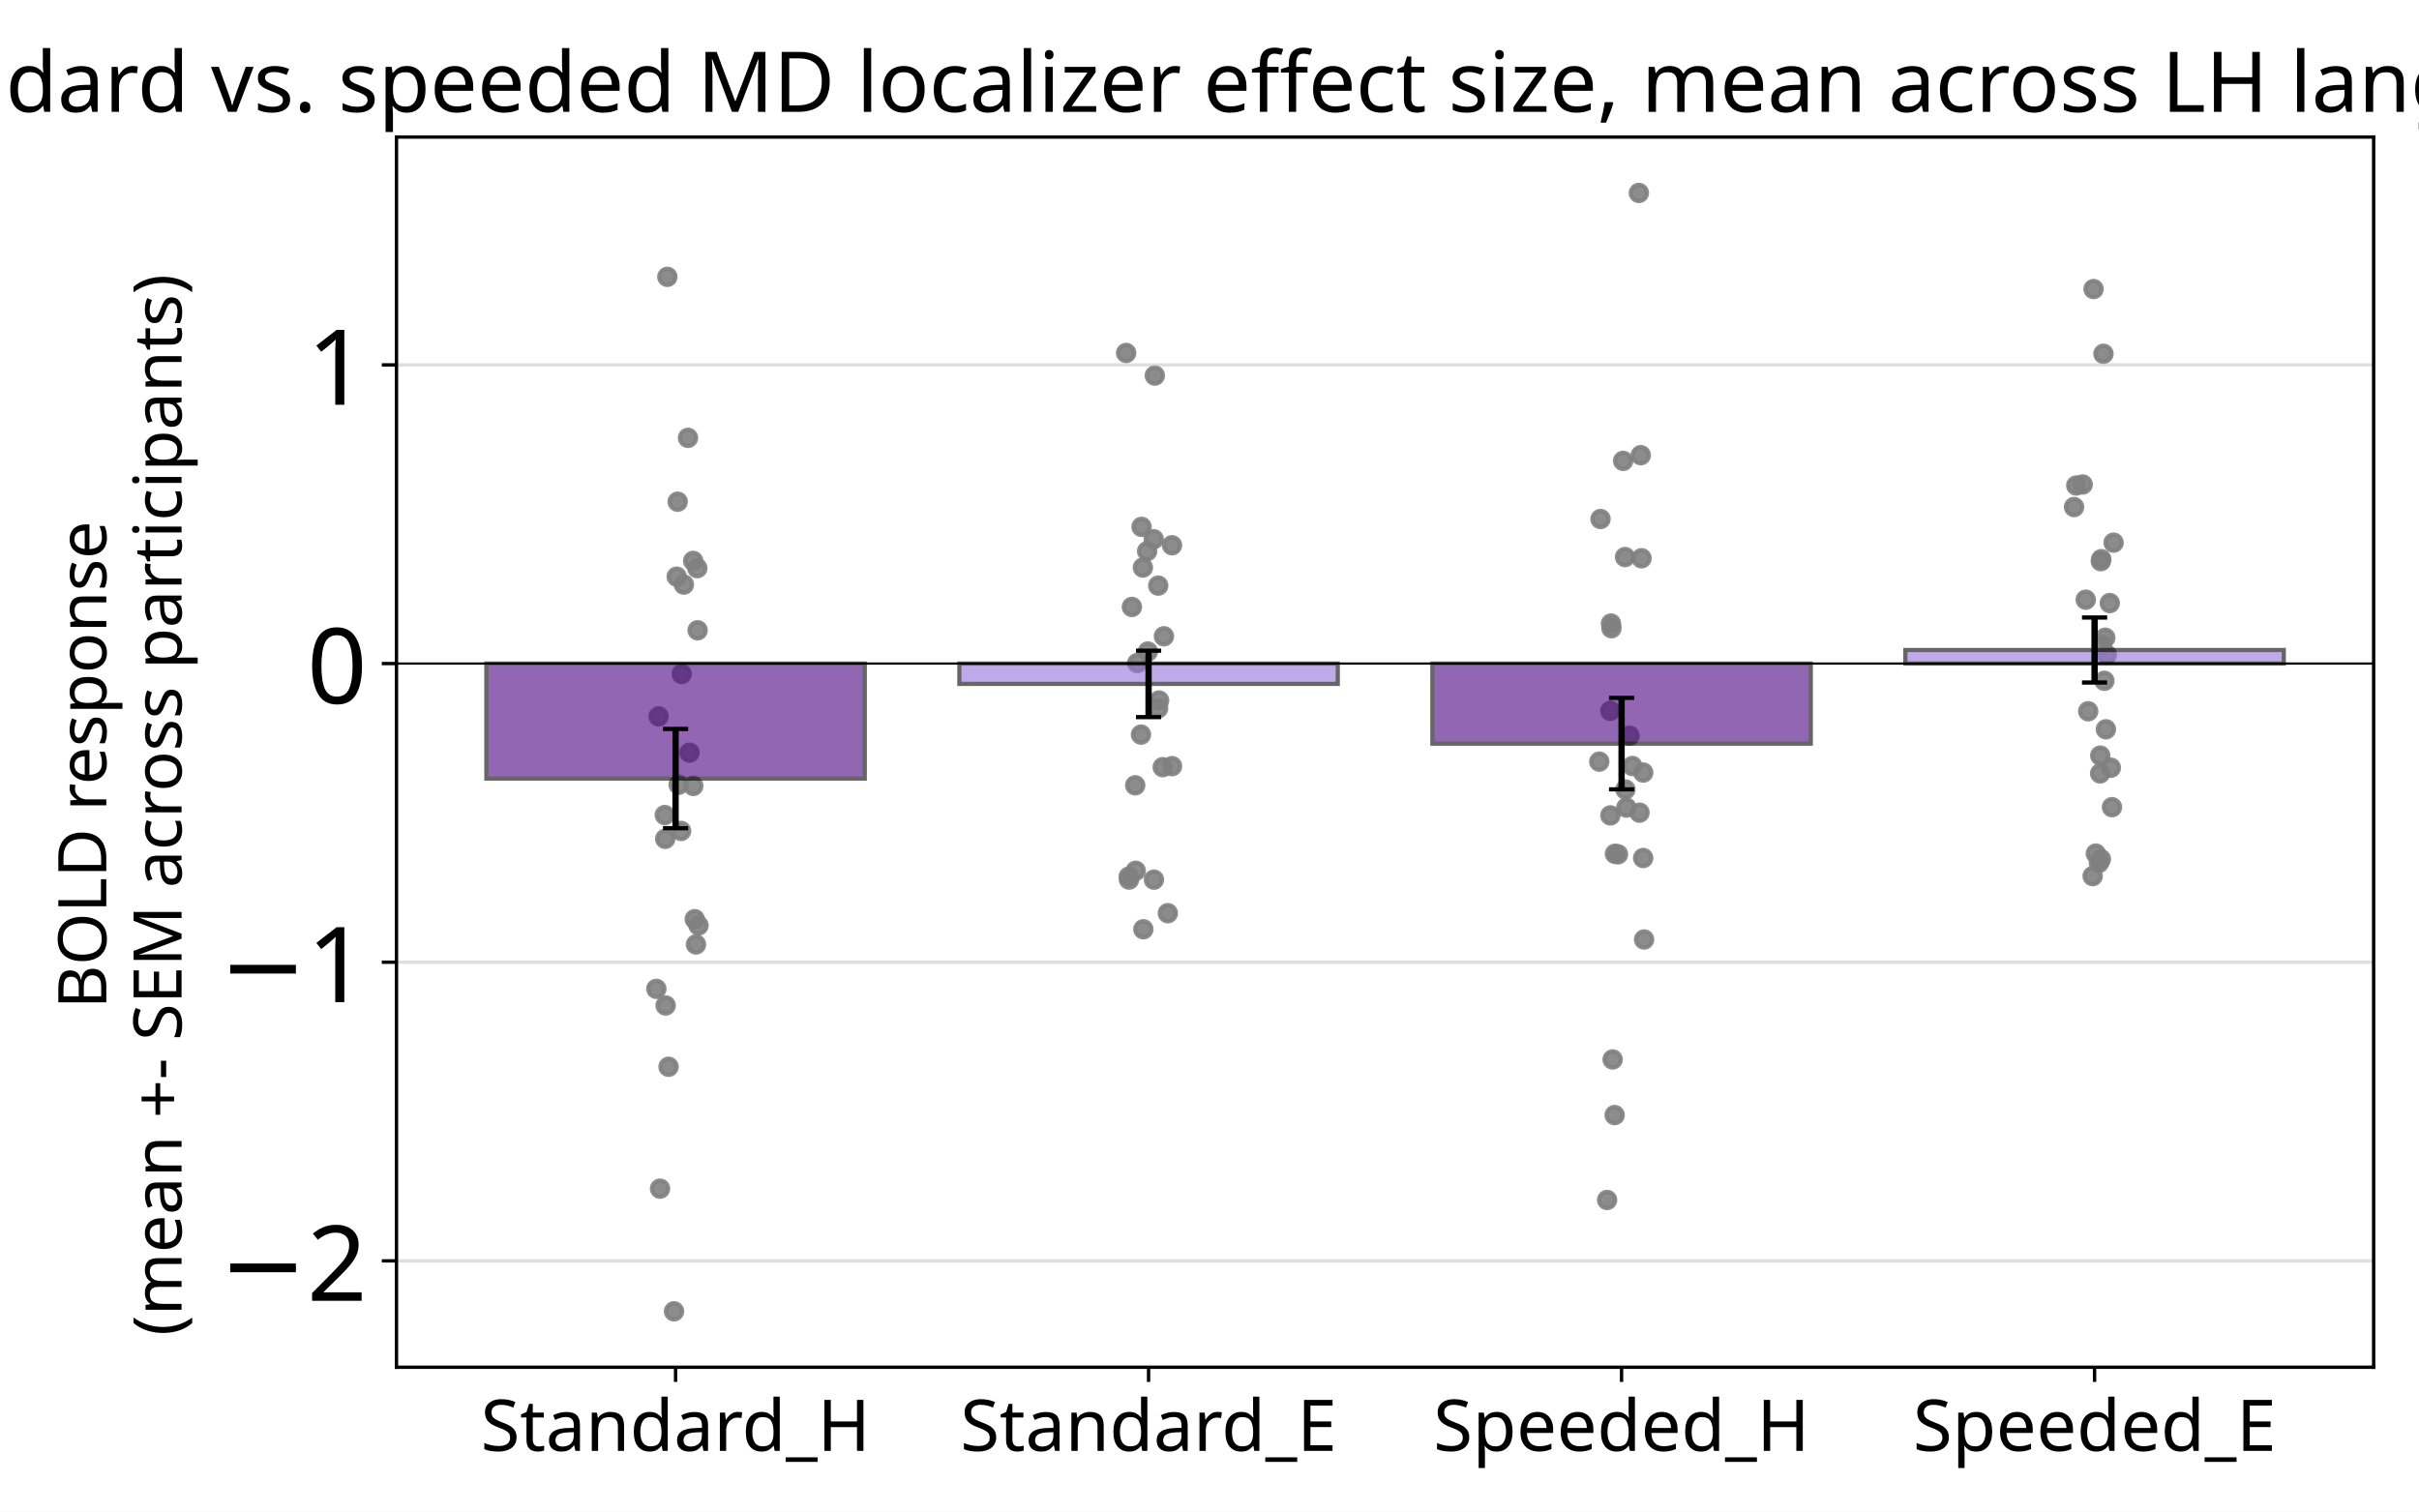
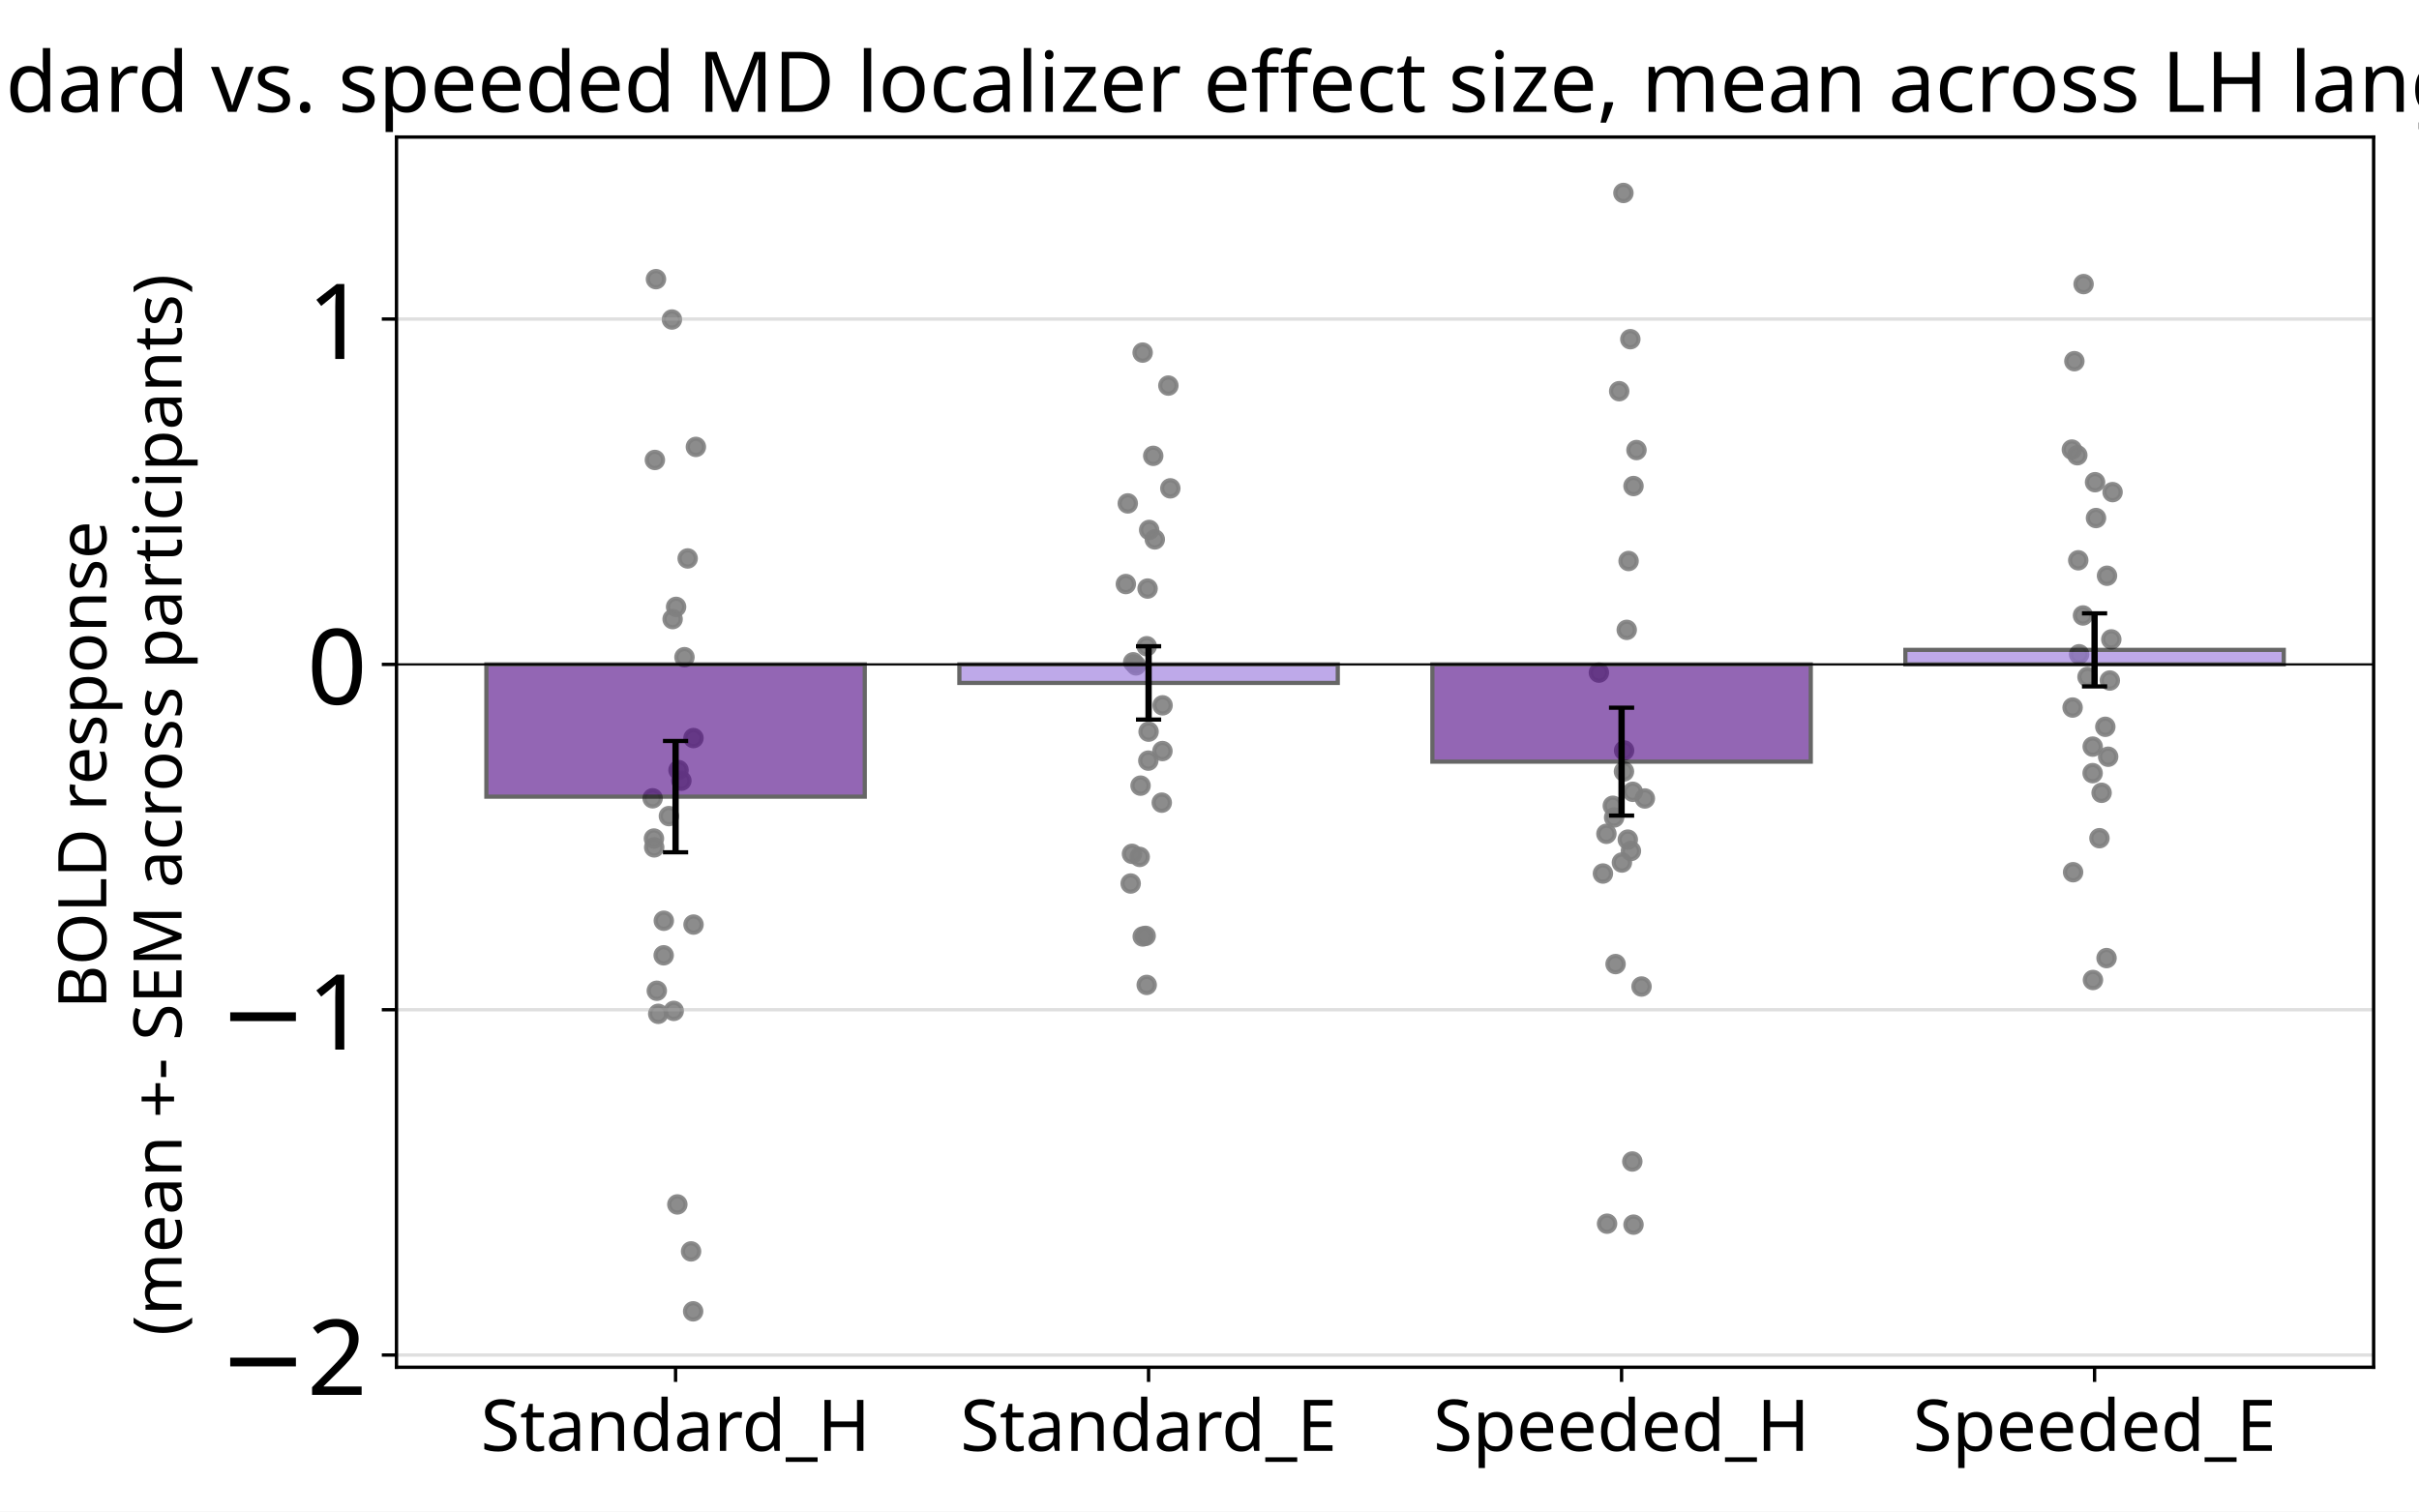
<svg xmlns="http://www.w3.org/2000/svg" xmlns:xlink="http://www.w3.org/1999/xlink" width="576pt" height="360pt" viewBox="0 0 576 360" version="1.1">
  <defs>
    <style type="text/css">*{stroke-linejoin: round; stroke-linecap: butt}</style>
  </defs>
  <g id="figure_1">
    <g id="patch_1">
      <path d="M 0 360  L 576 360  L 576 0  L 0 0  z " style="fill: #ffffff" />
    </g>
    <g id="axes_1">
      <g id="patch_2">
        <path d="M 94.412 325.64  L 565.2 325.64  L 565.2 32.64  L 94.412 32.64  z " style="fill: #ffffff" />
      </g>
      <g id="PathCollection_1">
        <defs>
-           <path id="m16d9b369af" d="M 0 1.936  C 0.514 1.936 1.006 1.732 1.369 1.369  C 1.732 1.006 1.936 0.514 1.936 0  C 1.936 -0.514 1.732 -1.006 1.369 -1.369  C 1.006 -1.732 0.514 -1.936 0 -1.936  C -0.514 -1.936 -1.006 -1.732 -1.369 -1.369  C -1.732 -1.006 -1.936 -0.514 -1.936 0  C -1.936 0.514 -1.732 1.006 -1.369 1.369  C -1.006 1.732 -0.514 1.936 0 1.936  z " style="stroke: #808080; stroke-opacity: 0.9" />
+           <path id="mb421f21405" d="M 0 1.936  C 0.514 1.936 1.006 1.732 1.369 1.369  C 1.732 1.006 1.936 0.514 1.936 0  C 1.936 -0.514 1.732 -1.006 1.369 -1.369  C 1.006 -1.732 0.514 -1.936 0 -1.936  C -0.514 -1.936 -1.006 -1.732 -1.369 -1.369  C -1.732 -1.006 -1.936 -0.514 -1.936 0  C -1.936 0.514 -1.732 1.006 -1.369 1.369  C -1.006 1.732 -0.514 1.936 0 1.936  z " style="stroke: #808080; stroke-opacity: 0.9" />
        </defs>
-         <g clip-path="url(#pd61c0fc121)">
-           <use xlink:href="#m16d9b369af" x="158.396" y="199.79" style="fill: #808080; fill-opacity: 0.9; stroke: #808080; stroke-opacity: 0.9" />
-           <use xlink:href="#m16d9b369af" x="165.723" y="224.94" style="fill: #808080; fill-opacity: 0.9; stroke: #808080; stroke-opacity: 0.9" />
-           <use xlink:href="#m16d9b369af" x="166.113" y="150.118" style="fill: #808080; fill-opacity: 0.9; stroke: #808080; stroke-opacity: 0.9" />
-           <use xlink:href="#m16d9b369af" x="165.084" y="187.185" style="fill: #808080; fill-opacity: 0.9; stroke: #808080; stroke-opacity: 0.9" />
-           <use xlink:href="#m16d9b369af" x="166.039" y="135.323" style="fill: #808080; fill-opacity: 0.9; stroke: #808080; stroke-opacity: 0.9" />
-           <use xlink:href="#m16d9b369af" x="165.423" y="218.92" style="fill: #808080; fill-opacity: 0.9; stroke: #808080; stroke-opacity: 0.9" />
-           <use xlink:href="#m16d9b369af" x="161.366" y="119.491" style="fill: #808080; fill-opacity: 0.9; stroke: #808080; stroke-opacity: 0.9" />
-           <use xlink:href="#m16d9b369af" x="157.165" y="283.106" style="fill: #808080; fill-opacity: 0.9; stroke: #808080; stroke-opacity: 0.9" />
-           <use xlink:href="#m16d9b369af" x="160.498" y="312.322" style="fill: #808080; fill-opacity: 0.9; stroke: #808080; stroke-opacity: 0.9" />
-           <use xlink:href="#m16d9b369af" x="156.288" y="235.519" style="fill: #808080; fill-opacity: 0.9; stroke: #808080; stroke-opacity: 0.9" />
-           <use xlink:href="#m16d9b369af" x="166.328" y="220.413" style="fill: #808080; fill-opacity: 0.9; stroke: #808080; stroke-opacity: 0.9" />
-           <use xlink:href="#m16d9b369af" x="158.906" y="65.936" style="fill: #808080; fill-opacity: 0.9; stroke: #808080; stroke-opacity: 0.9" />
-           <use xlink:href="#m16d9b369af" x="162.18" y="197.902" style="fill: #808080; fill-opacity: 0.9; stroke: #808080; stroke-opacity: 0.9" />
-           <use xlink:href="#m16d9b369af" x="161.604" y="186.903" style="fill: #808080; fill-opacity: 0.9; stroke: #808080; stroke-opacity: 0.9" />
-           <use xlink:href="#m16d9b369af" x="158.299" y="194.121" style="fill: #808080; fill-opacity: 0.9; stroke: #808080; stroke-opacity: 0.9" />
-           <use xlink:href="#m16d9b369af" x="156.825" y="170.627" style="fill: #808080; fill-opacity: 0.9; stroke: #808080; stroke-opacity: 0.9" />
-           <use xlink:href="#m16d9b369af" x="163.822" y="104.284" style="fill: #808080; fill-opacity: 0.9; stroke: #808080; stroke-opacity: 0.9" />
-           <use xlink:href="#m16d9b369af" x="162.325" y="160.525" style="fill: #808080; fill-opacity: 0.9; stroke: #808080; stroke-opacity: 0.9" />
-           <use xlink:href="#m16d9b369af" x="165.057" y="133.596" style="fill: #808080; fill-opacity: 0.9; stroke: #808080; stroke-opacity: 0.9" />
-           <use xlink:href="#m16d9b369af" x="158.496" y="239.472" style="fill: #808080; fill-opacity: 0.9; stroke: #808080; stroke-opacity: 0.9" />
-           <use xlink:href="#m16d9b369af" x="164.181" y="179.261" style="fill: #808080; fill-opacity: 0.9; stroke: #808080; stroke-opacity: 0.9" />
-           <use xlink:href="#m16d9b369af" x="162.84" y="139.231" style="fill: #808080; fill-opacity: 0.9; stroke: #808080; stroke-opacity: 0.9" />
-           <use xlink:href="#m16d9b369af" x="161.133" y="137.345" style="fill: #808080; fill-opacity: 0.9; stroke: #808080; stroke-opacity: 0.9" />
-           <use xlink:href="#m16d9b369af" x="159.192" y="254.076" style="fill: #808080; fill-opacity: 0.9; stroke: #808080; stroke-opacity: 0.9" />
+         <g clip-path="url(#p2167789b24)">
+           <use xlink:href="#mb421f21405" x="155.776" y="201.817" style="fill: #808080; fill-opacity: 0.9; stroke: #808080; stroke-opacity: 0.9" />
+           <use xlink:href="#mb421f21405" x="165.139" y="220.208" style="fill: #808080; fill-opacity: 0.9; stroke: #808080; stroke-opacity: 0.9" />
+           <use xlink:href="#mb421f21405" x="162.983" y="156.524" style="fill: #808080; fill-opacity: 0.9; stroke: #808080; stroke-opacity: 0.9" />
+           <use xlink:href="#mb421f21405" x="162.247" y="185.934" style="fill: #808080; fill-opacity: 0.9; stroke: #808080; stroke-opacity: 0.9" />
+           <use xlink:href="#mb421f21405" x="155.938" y="109.548" style="fill: #808080; fill-opacity: 0.9; stroke: #808080; stroke-opacity: 0.9" />
+           <use xlink:href="#mb421f21405" x="158.064" y="219.298" style="fill: #808080; fill-opacity: 0.9; stroke: #808080; stroke-opacity: 0.9" />
+           <use xlink:href="#mb421f21405" x="160.159" y="147.451" style="fill: #808080; fill-opacity: 0.9; stroke: #808080; stroke-opacity: 0.9" />
+           <use xlink:href="#mb421f21405" x="164.556" y="298.046" style="fill: #808080; fill-opacity: 0.9; stroke: #808080; stroke-opacity: 0.9" />
+           <use xlink:href="#mb421f21405" x="165.049" y="312.322" style="fill: #808080; fill-opacity: 0.9; stroke: #808080; stroke-opacity: 0.9" />
+           <use xlink:href="#mb421f21405" x="160.426" y="240.767" style="fill: #808080; fill-opacity: 0.9; stroke: #808080; stroke-opacity: 0.9" />
+           <use xlink:href="#mb421f21405" x="156.736" y="241.466" style="fill: #808080; fill-opacity: 0.9; stroke: #808080; stroke-opacity: 0.9" />
+           <use xlink:href="#mb421f21405" x="156.196" y="66.487" style="fill: #808080; fill-opacity: 0.9; stroke: #808080; stroke-opacity: 0.9" />
+           <use xlink:href="#mb421f21405" x="158.031" y="227.527" style="fill: #808080; fill-opacity: 0.9; stroke: #808080; stroke-opacity: 0.9" />
+           <use xlink:href="#mb421f21405" x="159.275" y="194.371" style="fill: #808080; fill-opacity: 0.9; stroke: #808080; stroke-opacity: 0.9" />
+           <use xlink:href="#mb421f21405" x="155.715" y="199.718" style="fill: #808080; fill-opacity: 0.9; stroke: #808080; stroke-opacity: 0.9" />
+           <use xlink:href="#mb421f21405" x="155.401" y="190.132" style="fill: #808080; fill-opacity: 0.9; stroke: #808080; stroke-opacity: 0.9" />
+           <use xlink:href="#mb421f21405" x="159.997" y="76.1" style="fill: #808080; fill-opacity: 0.9; stroke: #808080; stroke-opacity: 0.9" />
+           <use xlink:href="#mb421f21405" x="161.569" y="183.415" style="fill: #808080; fill-opacity: 0.9; stroke: #808080; stroke-opacity: 0.9" />
+           <use xlink:href="#mb421f21405" x="165.701" y="106.442" style="fill: #808080; fill-opacity: 0.9; stroke: #808080; stroke-opacity: 0.9" />
+           <use xlink:href="#mb421f21405" x="156.394" y="235.973" style="fill: #808080; fill-opacity: 0.9; stroke: #808080; stroke-opacity: 0.9" />
+           <use xlink:href="#mb421f21405" x="165.127" y="175.784" style="fill: #808080; fill-opacity: 0.9; stroke: #808080; stroke-opacity: 0.9" />
+           <use xlink:href="#mb421f21405" x="160.987" y="144.54" style="fill: #808080; fill-opacity: 0.9; stroke: #808080; stroke-opacity: 0.9" />
+           <use xlink:href="#mb421f21405" x="163.744" y="133.007" style="fill: #808080; fill-opacity: 0.9; stroke: #808080; stroke-opacity: 0.9" />
+           <use xlink:href="#mb421f21405" x="161.284" y="286.86" style="fill: #808080; fill-opacity: 0.9; stroke: #808080; stroke-opacity: 0.9" />
        </g>
      </g>
      <g id="PathCollection_2">
-         <g clip-path="url(#pd61c0fc121)">
-           <use xlink:href="#m16d9b369af" x="274.767" y="209.51" style="fill: #808080; fill-opacity: 0.9; stroke: #808080; stroke-opacity: 0.9" />
-           <use xlink:href="#m16d9b369af" x="268.84" y="209.497" style="fill: #808080; fill-opacity: 0.9; stroke: #808080; stroke-opacity: 0.9" />
-           <use xlink:href="#m16d9b369af" x="273.328" y="155.177" style="fill: #808080; fill-opacity: 0.9; stroke: #808080; stroke-opacity: 0.9" />
-           <use xlink:href="#m16d9b369af" x="271.689" y="174.967" style="fill: #808080; fill-opacity: 0.9; stroke: #808080; stroke-opacity: 0.9" />
-           <use xlink:href="#m16d9b369af" x="272.141" y="135.175" style="fill: #808080; fill-opacity: 0.9; stroke: #808080; stroke-opacity: 0.9" />
-           <use xlink:href="#m16d9b369af" x="279.077" y="182.477" style="fill: #808080; fill-opacity: 0.9; stroke: #808080; stroke-opacity: 0.9" />
-           <use xlink:href="#m16d9b369af" x="274.981" y="89.445" style="fill: #808080; fill-opacity: 0.9; stroke: #808080; stroke-opacity: 0.9" />
-           <use xlink:href="#m16d9b369af" x="270.797" y="157.922" style="fill: #808080; fill-opacity: 0.9; stroke: #808080; stroke-opacity: 0.9" />
-           <use xlink:href="#m16d9b369af" x="272.248" y="221.325" style="fill: #808080; fill-opacity: 0.9; stroke: #808080; stroke-opacity: 0.9" />
-           <use xlink:href="#m16d9b369af" x="270.43" y="207.396" style="fill: #808080; fill-opacity: 0.9; stroke: #808080; stroke-opacity: 0.9" />
-           <use xlink:href="#m16d9b369af" x="276.867" y="182.716" style="fill: #808080; fill-opacity: 0.9; stroke: #808080; stroke-opacity: 0.9" />
-           <use xlink:href="#m16d9b369af" x="268.152" y="84.064" style="fill: #808080; fill-opacity: 0.9; stroke: #808080; stroke-opacity: 0.9" />
-           <use xlink:href="#m16d9b369af" x="273.149" y="131.273" style="fill: #808080; fill-opacity: 0.9; stroke: #808080; stroke-opacity: 0.9" />
-           <use xlink:href="#m16d9b369af" x="275.768" y="168.704" style="fill: #808080; fill-opacity: 0.9; stroke: #808080; stroke-opacity: 0.9" />
-           <use xlink:href="#m16d9b369af" x="269.521" y="144.558" style="fill: #808080; fill-opacity: 0.9; stroke: #808080; stroke-opacity: 0.9" />
-           <use xlink:href="#m16d9b369af" x="276" y="166.842" style="fill: #808080; fill-opacity: 0.9; stroke: #808080; stroke-opacity: 0.9" />
-           <use xlink:href="#m16d9b369af" x="274.719" y="128.426" style="fill: #808080; fill-opacity: 0.9; stroke: #808080; stroke-opacity: 0.9" />
-           <use xlink:href="#m16d9b369af" x="279.078" y="129.864" style="fill: #808080; fill-opacity: 0.9; stroke: #808080; stroke-opacity: 0.9" />
-           <use xlink:href="#m16d9b369af" x="275.788" y="139.475" style="fill: #808080; fill-opacity: 0.9; stroke: #808080; stroke-opacity: 0.9" />
-           <use xlink:href="#m16d9b369af" x="278.078" y="217.499" style="fill: #808080; fill-opacity: 0.9; stroke: #808080; stroke-opacity: 0.9" />
-           <use xlink:href="#m16d9b369af" x="270.311" y="187.032" style="fill: #808080; fill-opacity: 0.9; stroke: #808080; stroke-opacity: 0.9" />
-           <use xlink:href="#m16d9b369af" x="277.147" y="151.545" style="fill: #808080; fill-opacity: 0.9; stroke: #808080; stroke-opacity: 0.9" />
-           <use xlink:href="#m16d9b369af" x="271.82" y="125.486" style="fill: #808080; fill-opacity: 0.9; stroke: #808080; stroke-opacity: 0.9" />
-           <use xlink:href="#m16d9b369af" x="268.779" y="208.795" style="fill: #808080; fill-opacity: 0.9; stroke: #808080; stroke-opacity: 0.9" />
+         <g clip-path="url(#p2167789b24)">
+           <use xlink:href="#mb421f21405" x="272.801" y="222.894" style="fill: #808080; fill-opacity: 0.9; stroke: #808080; stroke-opacity: 0.9" />
+           <use xlink:href="#mb421f21405" x="269.546" y="203.361" style="fill: #808080; fill-opacity: 0.9; stroke: #808080; stroke-opacity: 0.9" />
+           <use xlink:href="#mb421f21405" x="269.831" y="157.738" style="fill: #808080; fill-opacity: 0.9; stroke: #808080; stroke-opacity: 0.9" />
+           <use xlink:href="#mb421f21405" x="273.494" y="174.258" style="fill: #808080; fill-opacity: 0.9; stroke: #808080; stroke-opacity: 0.9" />
+           <use xlink:href="#mb421f21405" x="278.671" y="116.31" style="fill: #808080; fill-opacity: 0.9; stroke: #808080; stroke-opacity: 0.9" />
+           <use xlink:href="#mb421f21405" x="273.43" y="181.161" style="fill: #808080; fill-opacity: 0.9; stroke: #808080; stroke-opacity: 0.9" />
+           <use xlink:href="#mb421f21405" x="278.206" y="91.836" style="fill: #808080; fill-opacity: 0.9; stroke: #808080; stroke-opacity: 0.9" />
+           <use xlink:href="#mb421f21405" x="273.055" y="153.914" style="fill: #808080; fill-opacity: 0.9; stroke: #808080; stroke-opacity: 0.9" />
+           <use xlink:href="#mb421f21405" x="272.103" y="223.044" style="fill: #808080; fill-opacity: 0.9; stroke: #808080; stroke-opacity: 0.9" />
+           <use xlink:href="#mb421f21405" x="269.231" y="210.428" style="fill: #808080; fill-opacity: 0.9; stroke: #808080; stroke-opacity: 0.9" />
+           <use xlink:href="#mb421f21405" x="276.635" y="191.171" style="fill: #808080; fill-opacity: 0.9; stroke: #808080; stroke-opacity: 0.9" />
+           <use xlink:href="#mb421f21405" x="272.08" y="83.979" style="fill: #808080; fill-opacity: 0.9; stroke: #808080; stroke-opacity: 0.9" />
+           <use xlink:href="#mb421f21405" x="273.256" y="140.179" style="fill: #808080; fill-opacity: 0.9; stroke: #808080; stroke-opacity: 0.9" />
+           <use xlink:href="#mb421f21405" x="276.827" y="167.991" style="fill: #808080; fill-opacity: 0.9; stroke: #808080; stroke-opacity: 0.9" />
+           <use xlink:href="#mb421f21405" x="268.082" y="139.102" style="fill: #808080; fill-opacity: 0.9; stroke: #808080; stroke-opacity: 0.9" />
+           <use xlink:href="#mb421f21405" x="276.795" y="178.88" style="fill: #808080; fill-opacity: 0.9; stroke: #808080; stroke-opacity: 0.9" />
+           <use xlink:href="#mb421f21405" x="274.601" y="108.568" style="fill: #808080; fill-opacity: 0.9; stroke: #808080; stroke-opacity: 0.9" />
+           <use xlink:href="#mb421f21405" x="274.977" y="128.468" style="fill: #808080; fill-opacity: 0.9; stroke: #808080; stroke-opacity: 0.9" />
+           <use xlink:href="#mb421f21405" x="273.632" y="126.213" style="fill: #808080; fill-opacity: 0.9; stroke: #808080; stroke-opacity: 0.9" />
+           <use xlink:href="#mb421f21405" x="271.383" y="204.092" style="fill: #808080; fill-opacity: 0.9; stroke: #808080; stroke-opacity: 0.9" />
+           <use xlink:href="#mb421f21405" x="271.582" y="187.118" style="fill: #808080; fill-opacity: 0.9; stroke: #808080; stroke-opacity: 0.9" />
+           <use xlink:href="#mb421f21405" x="270.508" y="158.474" style="fill: #808080; fill-opacity: 0.9; stroke: #808080; stroke-opacity: 0.9" />
+           <use xlink:href="#mb421f21405" x="268.539" y="119.9" style="fill: #808080; fill-opacity: 0.9; stroke: #808080; stroke-opacity: 0.9" />
+           <use xlink:href="#mb421f21405" x="273.049" y="234.58" style="fill: #808080; fill-opacity: 0.9; stroke: #808080; stroke-opacity: 0.9" />
        </g>
      </g>
      <g id="PathCollection_3">
-         <g clip-path="url(#pd61c0fc121)">
-           <use xlink:href="#m16d9b369af" x="385.271" y="203.469" style="fill: #808080; fill-opacity: 0.9; stroke: #808080; stroke-opacity: 0.9" />
-           <use xlink:href="#m16d9b369af" x="387.044" y="188.037" style="fill: #808080; fill-opacity: 0.9; stroke: #808080; stroke-opacity: 0.9" />
-           <use xlink:href="#m16d9b369af" x="383.599" y="148.512" style="fill: #808080; fill-opacity: 0.9; stroke: #808080; stroke-opacity: 0.9" />
-           <use xlink:href="#m16d9b369af" x="388.695" y="182.445" style="fill: #808080; fill-opacity: 0.9; stroke: #808080; stroke-opacity: 0.9" />
-           <use xlink:href="#m16d9b369af" x="390.874" y="132.965" style="fill: #808080; fill-opacity: 0.9; stroke: #808080; stroke-opacity: 0.9" />
-           <use xlink:href="#m16d9b369af" x="380.811" y="181.399" style="fill: #808080; fill-opacity: 0.9; stroke: #808080; stroke-opacity: 0.9" />
-           <use xlink:href="#m16d9b369af" x="390.692" y="108.414" style="fill: #808080; fill-opacity: 0.9; stroke: #808080; stroke-opacity: 0.9" />
-           <use xlink:href="#m16d9b369af" x="384.47" y="265.579" style="fill: #808080; fill-opacity: 0.9; stroke: #808080; stroke-opacity: 0.9" />
-           <use xlink:href="#m16d9b369af" x="382.678" y="285.801" style="fill: #808080; fill-opacity: 0.9; stroke: #808080; stroke-opacity: 0.9" />
-           <use xlink:href="#m16d9b369af" x="391.262" y="204.356" style="fill: #808080; fill-opacity: 0.9; stroke: #808080; stroke-opacity: 0.9" />
-           <use xlink:href="#m16d9b369af" x="388.025" y="175.233" style="fill: #808080; fill-opacity: 0.9; stroke: #808080; stroke-opacity: 0.9" />
-           <use xlink:href="#m16d9b369af" x="390.242" y="45.958" style="fill: #808080; fill-opacity: 0.9; stroke: #808080; stroke-opacity: 0.9" />
-           <use xlink:href="#m16d9b369af" x="383.459" y="194.207" style="fill: #808080; fill-opacity: 0.9; stroke: #808080; stroke-opacity: 0.9" />
-           <use xlink:href="#m16d9b369af" x="390.389" y="193.552" style="fill: #808080; fill-opacity: 0.9; stroke: #808080; stroke-opacity: 0.9" />
-           <use xlink:href="#m16d9b369af" x="387.259" y="192.335" style="fill: #808080; fill-opacity: 0.9; stroke: #808080; stroke-opacity: 0.9" />
-           <use xlink:href="#m16d9b369af" x="383.447" y="169.307" style="fill: #808080; fill-opacity: 0.9; stroke: #808080; stroke-opacity: 0.9" />
-           <use xlink:href="#m16d9b369af" x="386.493" y="109.767" style="fill: #808080; fill-opacity: 0.9; stroke: #808080; stroke-opacity: 0.9" />
-           <use xlink:href="#m16d9b369af" x="383.709" y="149.631" style="fill: #808080; fill-opacity: 0.9; stroke: #808080; stroke-opacity: 0.9" />
-           <use xlink:href="#m16d9b369af" x="386.951" y="132.67" style="fill: #808080; fill-opacity: 0.9; stroke: #808080; stroke-opacity: 0.9" />
-           <use xlink:href="#m16d9b369af" x="391.482" y="223.759" style="fill: #808080; fill-opacity: 0.9; stroke: #808080; stroke-opacity: 0.9" />
-           <use xlink:href="#m16d9b369af" x="391.274" y="184.003" style="fill: #808080; fill-opacity: 0.9; stroke: #808080; stroke-opacity: 0.9" />
-           <use xlink:href="#m16d9b369af" x="384.541" y="203.35" style="fill: #808080; fill-opacity: 0.9; stroke: #808080; stroke-opacity: 0.9" />
-           <use xlink:href="#m16d9b369af" x="381.107" y="123.612" style="fill: #808080; fill-opacity: 0.9; stroke: #808080; stroke-opacity: 0.9" />
-           <use xlink:href="#m16d9b369af" x="383.993" y="252.333" style="fill: #808080; fill-opacity: 0.9; stroke: #808080; stroke-opacity: 0.9" />
+         <g clip-path="url(#p2167789b24)">
+           <use xlink:href="#mb421f21405" x="381.681" y="208.049" style="fill: #808080; fill-opacity: 0.9; stroke: #808080; stroke-opacity: 0.9" />
+           <use xlink:href="#mb421f21405" x="384.037" y="191.911" style="fill: #808080; fill-opacity: 0.9; stroke: #808080; stroke-opacity: 0.9" />
+           <use xlink:href="#mb421f21405" x="387.35" y="150.015" style="fill: #808080; fill-opacity: 0.9; stroke: #808080; stroke-opacity: 0.9" />
+           <use xlink:href="#mb421f21405" x="391.667" y="190.175" style="fill: #808080; fill-opacity: 0.9; stroke: #808080; stroke-opacity: 0.9" />
+           <use xlink:href="#mb421f21405" x="389.669" y="107.188" style="fill: #808080; fill-opacity: 0.9; stroke: #808080; stroke-opacity: 0.9" />
+           <use xlink:href="#mb421f21405" x="386.689" y="183.744" style="fill: #808080; fill-opacity: 0.9; stroke: #808080; stroke-opacity: 0.9" />
+           <use xlink:href="#mb421f21405" x="387.791" y="133.615" style="fill: #808080; fill-opacity: 0.9; stroke: #808080; stroke-opacity: 0.9" />
+           <use xlink:href="#mb421f21405" x="388.678" y="276.636" style="fill: #808080; fill-opacity: 0.9; stroke: #808080; stroke-opacity: 0.9" />
+           <use xlink:href="#mb421f21405" x="388.964" y="291.676" style="fill: #808080; fill-opacity: 0.9; stroke: #808080; stroke-opacity: 0.9" />
+           <use xlink:href="#mb421f21405" x="386.201" y="205.428" style="fill: #808080; fill-opacity: 0.9; stroke: #808080; stroke-opacity: 0.9" />
+           <use xlink:href="#mb421f21405" x="382.511" y="198.59" style="fill: #808080; fill-opacity: 0.9; stroke: #808080; stroke-opacity: 0.9" />
+           <use xlink:href="#mb421f21405" x="386.561" y="45.958" style="fill: #808080; fill-opacity: 0.9; stroke: #808080; stroke-opacity: 0.9" />
+           <use xlink:href="#mb421f21405" x="384.693" y="229.615" style="fill: #808080; fill-opacity: 0.9; stroke: #808080; stroke-opacity: 0.9" />
+           <use xlink:href="#mb421f21405" x="387.604" y="199.972" style="fill: #808080; fill-opacity: 0.9; stroke: #808080; stroke-opacity: 0.9" />
+           <use xlink:href="#mb421f21405" x="388.348" y="202.684" style="fill: #808080; fill-opacity: 0.9; stroke: #808080; stroke-opacity: 0.9" />
+           <use xlink:href="#mb421f21405" x="388.786" y="188.585" style="fill: #808080; fill-opacity: 0.9; stroke: #808080; stroke-opacity: 0.9" />
+           <use xlink:href="#mb421f21405" x="388.206" y="80.787" style="fill: #808080; fill-opacity: 0.9; stroke: #808080; stroke-opacity: 0.9" />
+           <use xlink:href="#mb421f21405" x="384.35" y="194.7" style="fill: #808080; fill-opacity: 0.9; stroke: #808080; stroke-opacity: 0.9" />
+           <use xlink:href="#mb421f21405" x="385.553" y="93.169" style="fill: #808080; fill-opacity: 0.9; stroke: #808080; stroke-opacity: 0.9" />
+           <use xlink:href="#mb421f21405" x="390.872" y="234.96" style="fill: #808080; fill-opacity: 0.9; stroke: #808080; stroke-opacity: 0.9" />
+           <use xlink:href="#mb421f21405" x="386.723" y="178.74" style="fill: #808080; fill-opacity: 0.9; stroke: #808080; stroke-opacity: 0.9" />
+           <use xlink:href="#mb421f21405" x="380.723" y="160.199" style="fill: #808080; fill-opacity: 0.9; stroke: #808080; stroke-opacity: 0.9" />
+           <use xlink:href="#mb421f21405" x="388.961" y="115.761" style="fill: #808080; fill-opacity: 0.9; stroke: #808080; stroke-opacity: 0.9" />
+           <use xlink:href="#mb421f21405" x="382.664" y="291.449" style="fill: #808080; fill-opacity: 0.9; stroke: #808080; stroke-opacity: 0.9" />
        </g>
      </g>
      <g id="PathCollection_4">
-         <g clip-path="url(#pd61c0fc121)">
-           <use xlink:href="#m16d9b369af" x="498.299" y="208.663" style="fill: #808080; fill-opacity: 0.9; stroke: #808080; stroke-opacity: 0.9" />
-           <use xlink:href="#m16d9b369af" x="500.101" y="179.964" style="fill: #808080; fill-opacity: 0.9; stroke: #808080; stroke-opacity: 0.9" />
-           <use xlink:href="#m16d9b369af" x="501.294" y="151.887" style="fill: #808080; fill-opacity: 0.9; stroke: #808080; stroke-opacity: 0.9" />
-           <use xlink:href="#m16d9b369af" x="501.448" y="173.697" style="fill: #808080; fill-opacity: 0.9; stroke: #808080; stroke-opacity: 0.9" />
-           <use xlink:href="#m16d9b369af" x="500.345" y="133.177" style="fill: #808080; fill-opacity: 0.9; stroke: #808080; stroke-opacity: 0.9" />
-           <use xlink:href="#m16d9b369af" x="501.663" y="155.941" style="fill: #808080; fill-opacity: 0.9; stroke: #808080; stroke-opacity: 0.9" />
-           <use xlink:href="#m16d9b369af" x="500.863" y="84.264" style="fill: #808080; fill-opacity: 0.9; stroke: #808080; stroke-opacity: 0.9" />
-           <use xlink:href="#m16d9b369af" x="502.373" y="143.639" style="fill: #808080; fill-opacity: 0.9; stroke: #808080; stroke-opacity: 0.9" />
-           <use xlink:href="#m16d9b369af" x="499.789" y="205.531" style="fill: #808080; fill-opacity: 0.9; stroke: #808080; stroke-opacity: 0.9" />
-           <use xlink:href="#m16d9b369af" x="502.627" y="182.851" style="fill: #808080; fill-opacity: 0.9; stroke: #808080; stroke-opacity: 0.9" />
-           <use xlink:href="#m16d9b369af" x="500.537" y="153.627" style="fill: #808080; fill-opacity: 0.9; stroke: #808080; stroke-opacity: 0.9" />
-           <use xlink:href="#m16d9b369af" x="498.508" y="68.841" style="fill: #808080; fill-opacity: 0.9; stroke: #808080; stroke-opacity: 0.9" />
-           <use xlink:href="#m16d9b369af" x="495.915" y="115.389" style="fill: #808080; fill-opacity: 0.9; stroke: #808080; stroke-opacity: 0.9" />
-           <use xlink:href="#m16d9b369af" x="497.234" y="169.406" style="fill: #808080; fill-opacity: 0.9; stroke: #808080; stroke-opacity: 0.9" />
-           <use xlink:href="#m16d9b369af" x="496.649" y="142.828" style="fill: #808080; fill-opacity: 0.9; stroke: #808080; stroke-opacity: 0.9" />
-           <use xlink:href="#m16d9b369af" x="501.081" y="162.152" style="fill: #808080; fill-opacity: 0.9; stroke: #808080; stroke-opacity: 0.9" />
-           <use xlink:href="#m16d9b369af" x="503.279" y="129.242" style="fill: #808080; fill-opacity: 0.9; stroke: #808080; stroke-opacity: 0.9" />
-           <use xlink:href="#m16d9b369af" x="493.861" y="120.762" style="fill: #808080; fill-opacity: 0.9; stroke: #808080; stroke-opacity: 0.9" />
-           <use xlink:href="#m16d9b369af" x="500.235" y="133.661" style="fill: #808080; fill-opacity: 0.9; stroke: #808080; stroke-opacity: 0.9" />
-           <use xlink:href="#m16d9b369af" x="499.05" y="203.299" style="fill: #808080; fill-opacity: 0.9; stroke: #808080; stroke-opacity: 0.9" />
-           <use xlink:href="#m16d9b369af" x="502.896" y="192.242" style="fill: #808080; fill-opacity: 0.9; stroke: #808080; stroke-opacity: 0.9" />
-           <use xlink:href="#m16d9b369af" x="500.07" y="184.206" style="fill: #808080; fill-opacity: 0.9; stroke: #808080; stroke-opacity: 0.9" />
-           <use xlink:href="#m16d9b369af" x="494.392" y="115.63" style="fill: #808080; fill-opacity: 0.9; stroke: #808080; stroke-opacity: 0.9" />
-           <use xlink:href="#m16d9b369af" x="500.257" y="204.615" style="fill: #808080; fill-opacity: 0.9; stroke: #808080; stroke-opacity: 0.9" />
+         <g clip-path="url(#p2167789b24)">
+           <use xlink:href="#mb421f21405" x="501.6" y="228.192" style="fill: #808080; fill-opacity: 0.9; stroke: #808080; stroke-opacity: 0.9" />
+           <use xlink:href="#mb421f21405" x="501.984" y="180.232" style="fill: #808080; fill-opacity: 0.9; stroke: #808080; stroke-opacity: 0.9" />
+           <use xlink:href="#mb421f21405" x="502.732" y="152.284" style="fill: #808080; fill-opacity: 0.9; stroke: #808080; stroke-opacity: 0.9" />
+           <use xlink:href="#mb421f21405" x="498.303" y="177.824" style="fill: #808080; fill-opacity: 0.9; stroke: #808080; stroke-opacity: 0.9" />
+           <use xlink:href="#mb421f21405" x="498.865" y="114.847" style="fill: #808080; fill-opacity: 0.9; stroke: #808080; stroke-opacity: 0.9" />
+           <use xlink:href="#mb421f21405" x="495.07" y="155.826" style="fill: #808080; fill-opacity: 0.9; stroke: #808080; stroke-opacity: 0.9" />
+           <use xlink:href="#mb421f21405" x="493.939" y="86.024" style="fill: #808080; fill-opacity: 0.9; stroke: #808080; stroke-opacity: 0.9" />
+           <use xlink:href="#mb421f21405" x="501.71" y="137.128" style="fill: #808080; fill-opacity: 0.9; stroke: #808080; stroke-opacity: 0.9" />
+           <use xlink:href="#mb421f21405" x="493.636" y="207.738" style="fill: #808080; fill-opacity: 0.9; stroke: #808080; stroke-opacity: 0.9" />
+           <use xlink:href="#mb421f21405" x="498.286" y="184.142" style="fill: #808080; fill-opacity: 0.9; stroke: #808080; stroke-opacity: 0.9" />
+           <use xlink:href="#mb421f21405" x="502.38" y="162.079" style="fill: #808080; fill-opacity: 0.9; stroke: #808080; stroke-opacity: 0.9" />
+           <use xlink:href="#mb421f21405" x="496.134" y="67.661" style="fill: #808080; fill-opacity: 0.9; stroke: #808080; stroke-opacity: 0.9" />
+           <use xlink:href="#mb421f21405" x="499.09" y="123.382" style="fill: #808080; fill-opacity: 0.9; stroke: #808080; stroke-opacity: 0.9" />
+           <use xlink:href="#mb421f21405" x="493.517" y="168.517" style="fill: #808080; fill-opacity: 0.9; stroke: #808080; stroke-opacity: 0.9" />
+           <use xlink:href="#mb421f21405" x="495.99" y="146.585" style="fill: #808080; fill-opacity: 0.9; stroke: #808080; stroke-opacity: 0.9" />
+           <use xlink:href="#mb421f21405" x="501.308" y="173.104" style="fill: #808080; fill-opacity: 0.9; stroke: #808080; stroke-opacity: 0.9" />
+           <use xlink:href="#mb421f21405" x="494.641" y="108.421" style="fill: #808080; fill-opacity: 0.9; stroke: #808080; stroke-opacity: 0.9" />
+           <use xlink:href="#mb421f21405" x="494.861" y="133.444" style="fill: #808080; fill-opacity: 0.9; stroke: #808080; stroke-opacity: 0.9" />
+           <use xlink:href="#mb421f21405" x="503.035" y="117.208" style="fill: #808080; fill-opacity: 0.9; stroke: #808080; stroke-opacity: 0.9" />
+           <use xlink:href="#mb421f21405" x="499.91" y="199.636" style="fill: #808080; fill-opacity: 0.9; stroke: #808080; stroke-opacity: 0.9" />
+           <use xlink:href="#mb421f21405" x="500.422" y="188.823" style="fill: #808080; fill-opacity: 0.9; stroke: #808080; stroke-opacity: 0.9" />
+           <use xlink:href="#mb421f21405" x="497.066" y="161.224" style="fill: #808080; fill-opacity: 0.9; stroke: #808080; stroke-opacity: 0.9" />
+           <use xlink:href="#mb421f21405" x="493.339" y="107.075" style="fill: #808080; fill-opacity: 0.9; stroke: #808080; stroke-opacity: 0.9" />
+           <use xlink:href="#mb421f21405" x="498.365" y="233.407" style="fill: #808080; fill-opacity: 0.9; stroke: #808080; stroke-opacity: 0.9" />
        </g>
      </g>
      <g id="matplotlib.axis_1">
        <g id="xtick_1">
          <g id="line2d_1">
            <defs>
-               <path id="m2b2fbb4d78" d="M 0 0  L 0 3.5  " style="stroke: #000000; stroke-width: 0.8" />
+               <path id="m96ddbb816d" d="M 0 0  L 0 3.5  " style="stroke: #000000; stroke-width: 0.8" />
            </defs>
            <g>
-               <use xlink:href="#m2b2fbb4d78" x="160.863" y="325.64" style="stroke: #000000; stroke-width: 0.8" />
+               <use xlink:href="#m96ddbb816d" x="160.863" y="325.64" style="stroke: #000000; stroke-width: 0.8" />
            </g>
          </g>
          <g id="text_1">
            <text style="font: 17px 'sans-serif'; text-anchor: middle" x="160.863" y="345.557" transform="rotate(-0, 160.8629, 345.5573)">Standard_H</text>
          </g>
        </g>
        <g id="xtick_2">
          <g id="line2d_2">
            <g>
-               <use xlink:href="#m2b2fbb4d78" x="273.492" y="325.64" style="stroke: #000000; stroke-width: 0.8" />
+               <use xlink:href="#m96ddbb816d" x="273.492" y="325.64" style="stroke: #000000; stroke-width: 0.8" />
            </g>
          </g>
          <g id="text_2">
            <text style="font: 17px 'sans-serif'; text-anchor: middle" x="273.492" y="345.557" transform="rotate(-0, 273.4916, 345.5573)">Standard_E</text>
          </g>
        </g>
        <g id="xtick_3">
          <g id="line2d_3">
            <g>
-               <use xlink:href="#m2b2fbb4d78" x="386.12" y="325.64" style="stroke: #000000; stroke-width: 0.8" />
+               <use xlink:href="#m96ddbb816d" x="386.12" y="325.64" style="stroke: #000000; stroke-width: 0.8" />
            </g>
          </g>
          <g id="text_3">
            <text style="font: 17px 'sans-serif'; text-anchor: middle" x="386.12" y="345.557" transform="rotate(-0, 386.1204, 345.5573)">Speeded_H</text>
          </g>
        </g>
        <g id="xtick_4">
          <g id="line2d_4">
            <g>
-               <use xlink:href="#m2b2fbb4d78" x="498.749" y="325.64" style="stroke: #000000; stroke-width: 0.8" />
+               <use xlink:href="#m96ddbb816d" x="498.749" y="325.64" style="stroke: #000000; stroke-width: 0.8" />
            </g>
          </g>
          <g id="text_4">
            <text style="font: 17px 'sans-serif'; text-anchor: middle" x="498.749" y="345.557" transform="rotate(-0, 498.7491, 345.5573)">Speeded_E</text>
          </g>
        </g>
      </g>
      <g id="matplotlib.axis_2">
        <g id="ytick_1">
          <g id="line2d_5">
-             <path d="M 94.412 300.308  L 565.2 300.308  " clip-path="url(#pd61c0fc121)" style="fill: none; stroke: #b0b0b0; stroke-opacity: 0.4; stroke-width: 0.8; stroke-linecap: square" />
+             <path d="M 94.412 322.731  L 565.2 322.731  " clip-path="url(#p2167789b24)" style="fill: none; stroke: #b0b0b0; stroke-opacity: 0.4; stroke-width: 0.8; stroke-linecap: square" />
          </g>
          <g id="line2d_6">
            <defs>
-               <path id="mafb19478b8" d="M 0 0  L -3.5 0  " style="stroke: #000000; stroke-width: 0.8" />
+               <path id="m01952c905e" d="M 0 0  L -3.5 0  " style="stroke: #000000; stroke-width: 0.8" />
            </defs>
            <g>
-               <use xlink:href="#mafb19478b8" x="94.412" y="300.308" style="stroke: #000000; stroke-width: 0.8" />
+               <use xlink:href="#m01952c905e" x="94.412" y="322.731" style="stroke: #000000; stroke-width: 0.8" />
            </g>
          </g>
          <g id="text_5">
-             <text style="font: 25px 'sans-serif'; text-anchor: end" x="87.412" y="309.806" transform="rotate(-0, 87.412, 309.806)">−2</text>
+             <text style="font: 25px 'sans-serif'; text-anchor: end" x="87.412" y="332.23" transform="rotate(-0, 87.412, 332.2295)">−2</text>
          </g>
        </g>
        <g id="ytick_2">
          <g id="line2d_7">
-             <path d="M 94.412 229.175  L 565.2 229.175  " clip-path="url(#pd61c0fc121)" style="fill: none; stroke: #b0b0b0; stroke-opacity: 0.4; stroke-width: 0.8; stroke-linecap: square" />
+             <path d="M 94.412 240.485  L 565.2 240.485  " clip-path="url(#p2167789b24)" style="fill: none; stroke: #b0b0b0; stroke-opacity: 0.4; stroke-width: 0.8; stroke-linecap: square" />
          </g>
          <g id="line2d_8">
            <g>
-               <use xlink:href="#mafb19478b8" x="94.412" y="229.175" style="stroke: #000000; stroke-width: 0.8" />
+               <use xlink:href="#m01952c905e" x="94.412" y="240.485" style="stroke: #000000; stroke-width: 0.8" />
            </g>
          </g>
          <g id="text_6">
-             <text style="font: 25px 'sans-serif'; text-anchor: end" x="87.412" y="238.673" transform="rotate(-0, 87.412, 238.6727)">−1</text>
+             <text style="font: 25px 'sans-serif'; text-anchor: end" x="87.412" y="249.983" transform="rotate(-0, 87.412, 249.9835)">−1</text>
          </g>
        </g>
        <g id="ytick_3">
          <g id="line2d_9">
-             <path d="M 94.412 158.041  L 565.2 158.041  " clip-path="url(#pd61c0fc121)" style="fill: none; stroke: #b0b0b0; stroke-opacity: 0.4; stroke-width: 0.8; stroke-linecap: square" />
+             <path d="M 94.412 158.239  L 565.2 158.239  " clip-path="url(#p2167789b24)" style="fill: none; stroke: #b0b0b0; stroke-opacity: 0.4; stroke-width: 0.8; stroke-linecap: square" />
          </g>
          <g id="line2d_10">
            <g>
-               <use xlink:href="#mafb19478b8" x="94.412" y="158.041" style="stroke: #000000; stroke-width: 0.8" />
+               <use xlink:href="#m01952c905e" x="94.412" y="158.239" style="stroke: #000000; stroke-width: 0.8" />
            </g>
          </g>
          <g id="text_7">
-             <text style="font: 25px 'sans-serif'; text-anchor: end" x="87.412" y="167.539" transform="rotate(-0, 87.412, 167.5394)">0</text>
+             <text style="font: 25px 'sans-serif'; text-anchor: end" x="87.412" y="167.737" transform="rotate(-0, 87.412, 167.7375)">0</text>
          </g>
        </g>
        <g id="ytick_4">
          <g id="line2d_11">
-             <path d="M 94.412 86.908  L 565.2 86.908  " clip-path="url(#pd61c0fc121)" style="fill: none; stroke: #b0b0b0; stroke-opacity: 0.4; stroke-width: 0.8; stroke-linecap: square" />
+             <path d="M 94.412 75.993  L 565.2 75.993  " clip-path="url(#p2167789b24)" style="fill: none; stroke: #b0b0b0; stroke-opacity: 0.4; stroke-width: 0.8; stroke-linecap: square" />
          </g>
          <g id="line2d_12">
            <g>
-               <use xlink:href="#mafb19478b8" x="94.412" y="86.908" style="stroke: #000000; stroke-width: 0.8" />
+               <use xlink:href="#m01952c905e" x="94.412" y="75.993" style="stroke: #000000; stroke-width: 0.8" />
            </g>
          </g>
          <g id="text_8">
-             <text style="font: 25px 'sans-serif'; text-anchor: end" x="87.412" y="96.406" transform="rotate(-0, 87.412, 96.40614)">1</text>
+             <text style="font: 25px 'sans-serif'; text-anchor: end" x="87.412" y="85.491" transform="rotate(-0, 87.412, 85.49141)">1</text>
          </g>
        </g>
        <g id="text_9">
          <text style="font: 16px 'sans-serif'" transform="translate(25.31253 240.2788)rotate(-90)">BOLD response</text>
          <text style="font: 16px 'sans-serif'" transform="translate(43.22903 318.1112)rotate(-90)">(mean +- SEM across participants)</text>
        </g>
      </g>
      <g id="patch_3">
-         <path d="M 115.811 158.041  L 205.914 158.041  L 205.914 185.434  L 115.811 185.434  z " clip-path="url(#pd61c0fc121)" style="fill: #4b0082; opacity: 0.6; stroke: #000000; stroke-linejoin: miter" />
+         <path d="M 115.811 158.239  L 205.914 158.239  L 205.914 189.739  L 115.811 189.739  z " clip-path="url(#p2167789b24)" style="fill: #4b0082; opacity: 0.6; stroke: #000000; stroke-linejoin: miter" />
      </g>
      <g id="patch_4">
-         <path d="M 228.44 158.041  L 318.543 158.041  L 318.543 162.882  L 228.44 162.882  z " clip-path="url(#pd61c0fc121)" style="fill: #9370db; opacity: 0.6; stroke: #000000; stroke-linejoin: miter" />
+         <path d="M 228.44 158.239  L 318.543 158.239  L 318.543 162.652  L 228.44 162.652  z " clip-path="url(#p2167789b24)" style="fill: #9370db; opacity: 0.6; stroke: #000000; stroke-linejoin: miter" />
      </g>
      <g id="patch_5">
-         <path d="M 341.069 158.041  L 431.172 158.041  L 431.172 177.112  L 341.069 177.112  z " clip-path="url(#pd61c0fc121)" style="fill: #4b0082; opacity: 0.6; stroke: #000000; stroke-linejoin: miter" />
+         <path d="M 341.069 158.239  L 431.172 158.239  L 431.172 181.4  L 341.069 181.4  z " clip-path="url(#p2167789b24)" style="fill: #4b0082; opacity: 0.6; stroke: #000000; stroke-linejoin: miter" />
      </g>
      <g id="patch_6">
-         <path d="M 453.698 158.041  L 543.801 158.041  L 543.801 154.813  L 453.698 154.813  z " clip-path="url(#pd61c0fc121)" style="fill: #9370db; opacity: 0.6; stroke: #000000; stroke-linejoin: miter" />
+         <path d="M 453.698 158.239  L 543.801 158.239  L 543.801 154.783  L 453.698 154.783  z " clip-path="url(#p2167789b24)" style="fill: #9370db; opacity: 0.6; stroke: #000000; stroke-linejoin: miter" />
      </g>
      <g id="line2d_13">
-         <path d="M 94.412 158.041  L 565.2 158.041  " clip-path="url(#pd61c0fc121)" style="fill: none; stroke: #000000; stroke-width: 0.5; stroke-linecap: square" />
+         <path d="M 94.412 158.239  L 565.2 158.239  " clip-path="url(#p2167789b24)" style="fill: none; stroke: #000000; stroke-width: 0.5; stroke-linecap: square" />
      </g>
      <g id="LineCollection_1">
-         <path d="M 160.863 197.253  L 160.863 173.614  " clip-path="url(#pd61c0fc121)" style="fill: none; stroke: #000000; stroke-width: 1.5" />
-         <path d="M 273.492 170.792  L 273.492 154.972  " clip-path="url(#pd61c0fc121)" style="fill: none; stroke: #000000; stroke-width: 1.5" />
-         <path d="M 386.12 188.004  L 386.12 166.22  " clip-path="url(#pd61c0fc121)" style="fill: none; stroke: #000000; stroke-width: 1.5" />
-         <path d="M 498.749 162.554  L 498.749 147.072  " clip-path="url(#pd61c0fc121)" style="fill: none; stroke: #000000; stroke-width: 1.5" />
+         <path d="M 160.863 202.994  L 160.863 176.484  " clip-path="url(#p2167789b24)" style="fill: none; stroke: #000000; stroke-width: 1.5" />
+         <path d="M 273.492 171.382  L 273.492 153.923  " clip-path="url(#p2167789b24)" style="fill: none; stroke: #000000; stroke-width: 1.5" />
+         <path d="M 386.12 194.249  L 386.12 168.551  " clip-path="url(#p2167789b24)" style="fill: none; stroke: #000000; stroke-width: 1.5" />
+         <path d="M 498.749 163.484  L 498.749 146.083  " clip-path="url(#p2167789b24)" style="fill: none; stroke: #000000; stroke-width: 1.5" />
      </g>
      <g id="line2d_14">
        <defs>
-           <path id="m9aa14bfc4b" d="M 3 0  L -3 -0  " style="stroke: #000000" />
+           <path id="m551aae8a1d" d="M 3 0  L -3 -0  " style="stroke: #000000" />
        </defs>
-         <g clip-path="url(#pd61c0fc121)">
-           <use xlink:href="#m9aa14bfc4b" x="160.863" y="197.253" style="stroke: #000000" />
-           <use xlink:href="#m9aa14bfc4b" x="273.492" y="170.792" style="stroke: #000000" />
-           <use xlink:href="#m9aa14bfc4b" x="386.12" y="188.004" style="stroke: #000000" />
-           <use xlink:href="#m9aa14bfc4b" x="498.749" y="162.554" style="stroke: #000000" />
+         <g clip-path="url(#p2167789b24)">
+           <use xlink:href="#m551aae8a1d" x="160.863" y="202.994" style="stroke: #000000" />
+           <use xlink:href="#m551aae8a1d" x="273.492" y="171.382" style="stroke: #000000" />
+           <use xlink:href="#m551aae8a1d" x="386.12" y="194.249" style="stroke: #000000" />
+           <use xlink:href="#m551aae8a1d" x="498.749" y="163.484" style="stroke: #000000" />
        </g>
      </g>
      <g id="line2d_15">
-         <g clip-path="url(#pd61c0fc121)">
-           <use xlink:href="#m9aa14bfc4b" x="160.863" y="173.614" style="stroke: #000000" />
-           <use xlink:href="#m9aa14bfc4b" x="273.492" y="154.972" style="stroke: #000000" />
-           <use xlink:href="#m9aa14bfc4b" x="386.12" y="166.22" style="stroke: #000000" />
-           <use xlink:href="#m9aa14bfc4b" x="498.749" y="147.072" style="stroke: #000000" />
+         <g clip-path="url(#p2167789b24)">
+           <use xlink:href="#m551aae8a1d" x="160.863" y="176.484" style="stroke: #000000" />
+           <use xlink:href="#m551aae8a1d" x="273.492" y="153.923" style="stroke: #000000" />
+           <use xlink:href="#m551aae8a1d" x="386.12" y="168.551" style="stroke: #000000" />
+           <use xlink:href="#m551aae8a1d" x="498.749" y="146.083" style="stroke: #000000" />
        </g>
      </g>
      <g id="patch_7">
        <path d="M 94.412 325.64  L 94.412 32.64  " style="fill: none; stroke: #000000; stroke-width: 0.8; stroke-linejoin: miter; stroke-linecap: square" />
      </g>
      <g id="patch_8">
        <path d="M 565.2 325.64  L 565.2 32.64  " style="fill: none; stroke: #000000; stroke-width: 0.8; stroke-linejoin: miter; stroke-linecap: square" />
      </g>
      <g id="patch_9">
        <path d="M 94.412 325.64  L 565.2 325.64  " style="fill: none; stroke: #000000; stroke-width: 0.8; stroke-linejoin: miter; stroke-linecap: square" />
      </g>
      <g id="patch_10">
        <path d="M 94.412 32.64  L 565.2 32.64  " style="fill: none; stroke: #000000; stroke-width: 0.8; stroke-linejoin: miter; stroke-linecap: square" />
      </g>
      <g id="text_10">
        <text style="font: 20px 'sans-serif'; text-anchor: middle" x="329.806" y="26.64" transform="rotate(-0, 329.806, 26.64)">Standard vs. speeded MD localizer effect size, mean across LH lang fROIs, n=24</text>
      </g>
    </g>
  </g>
  <defs>
-     <clipPath id="pd61c0fc121">
+     <clipPath id="p2167789b24">
      <rect x="94.412" y="32.64" width="470.788" height="293" />
    </clipPath>
  </defs>
</svg>
